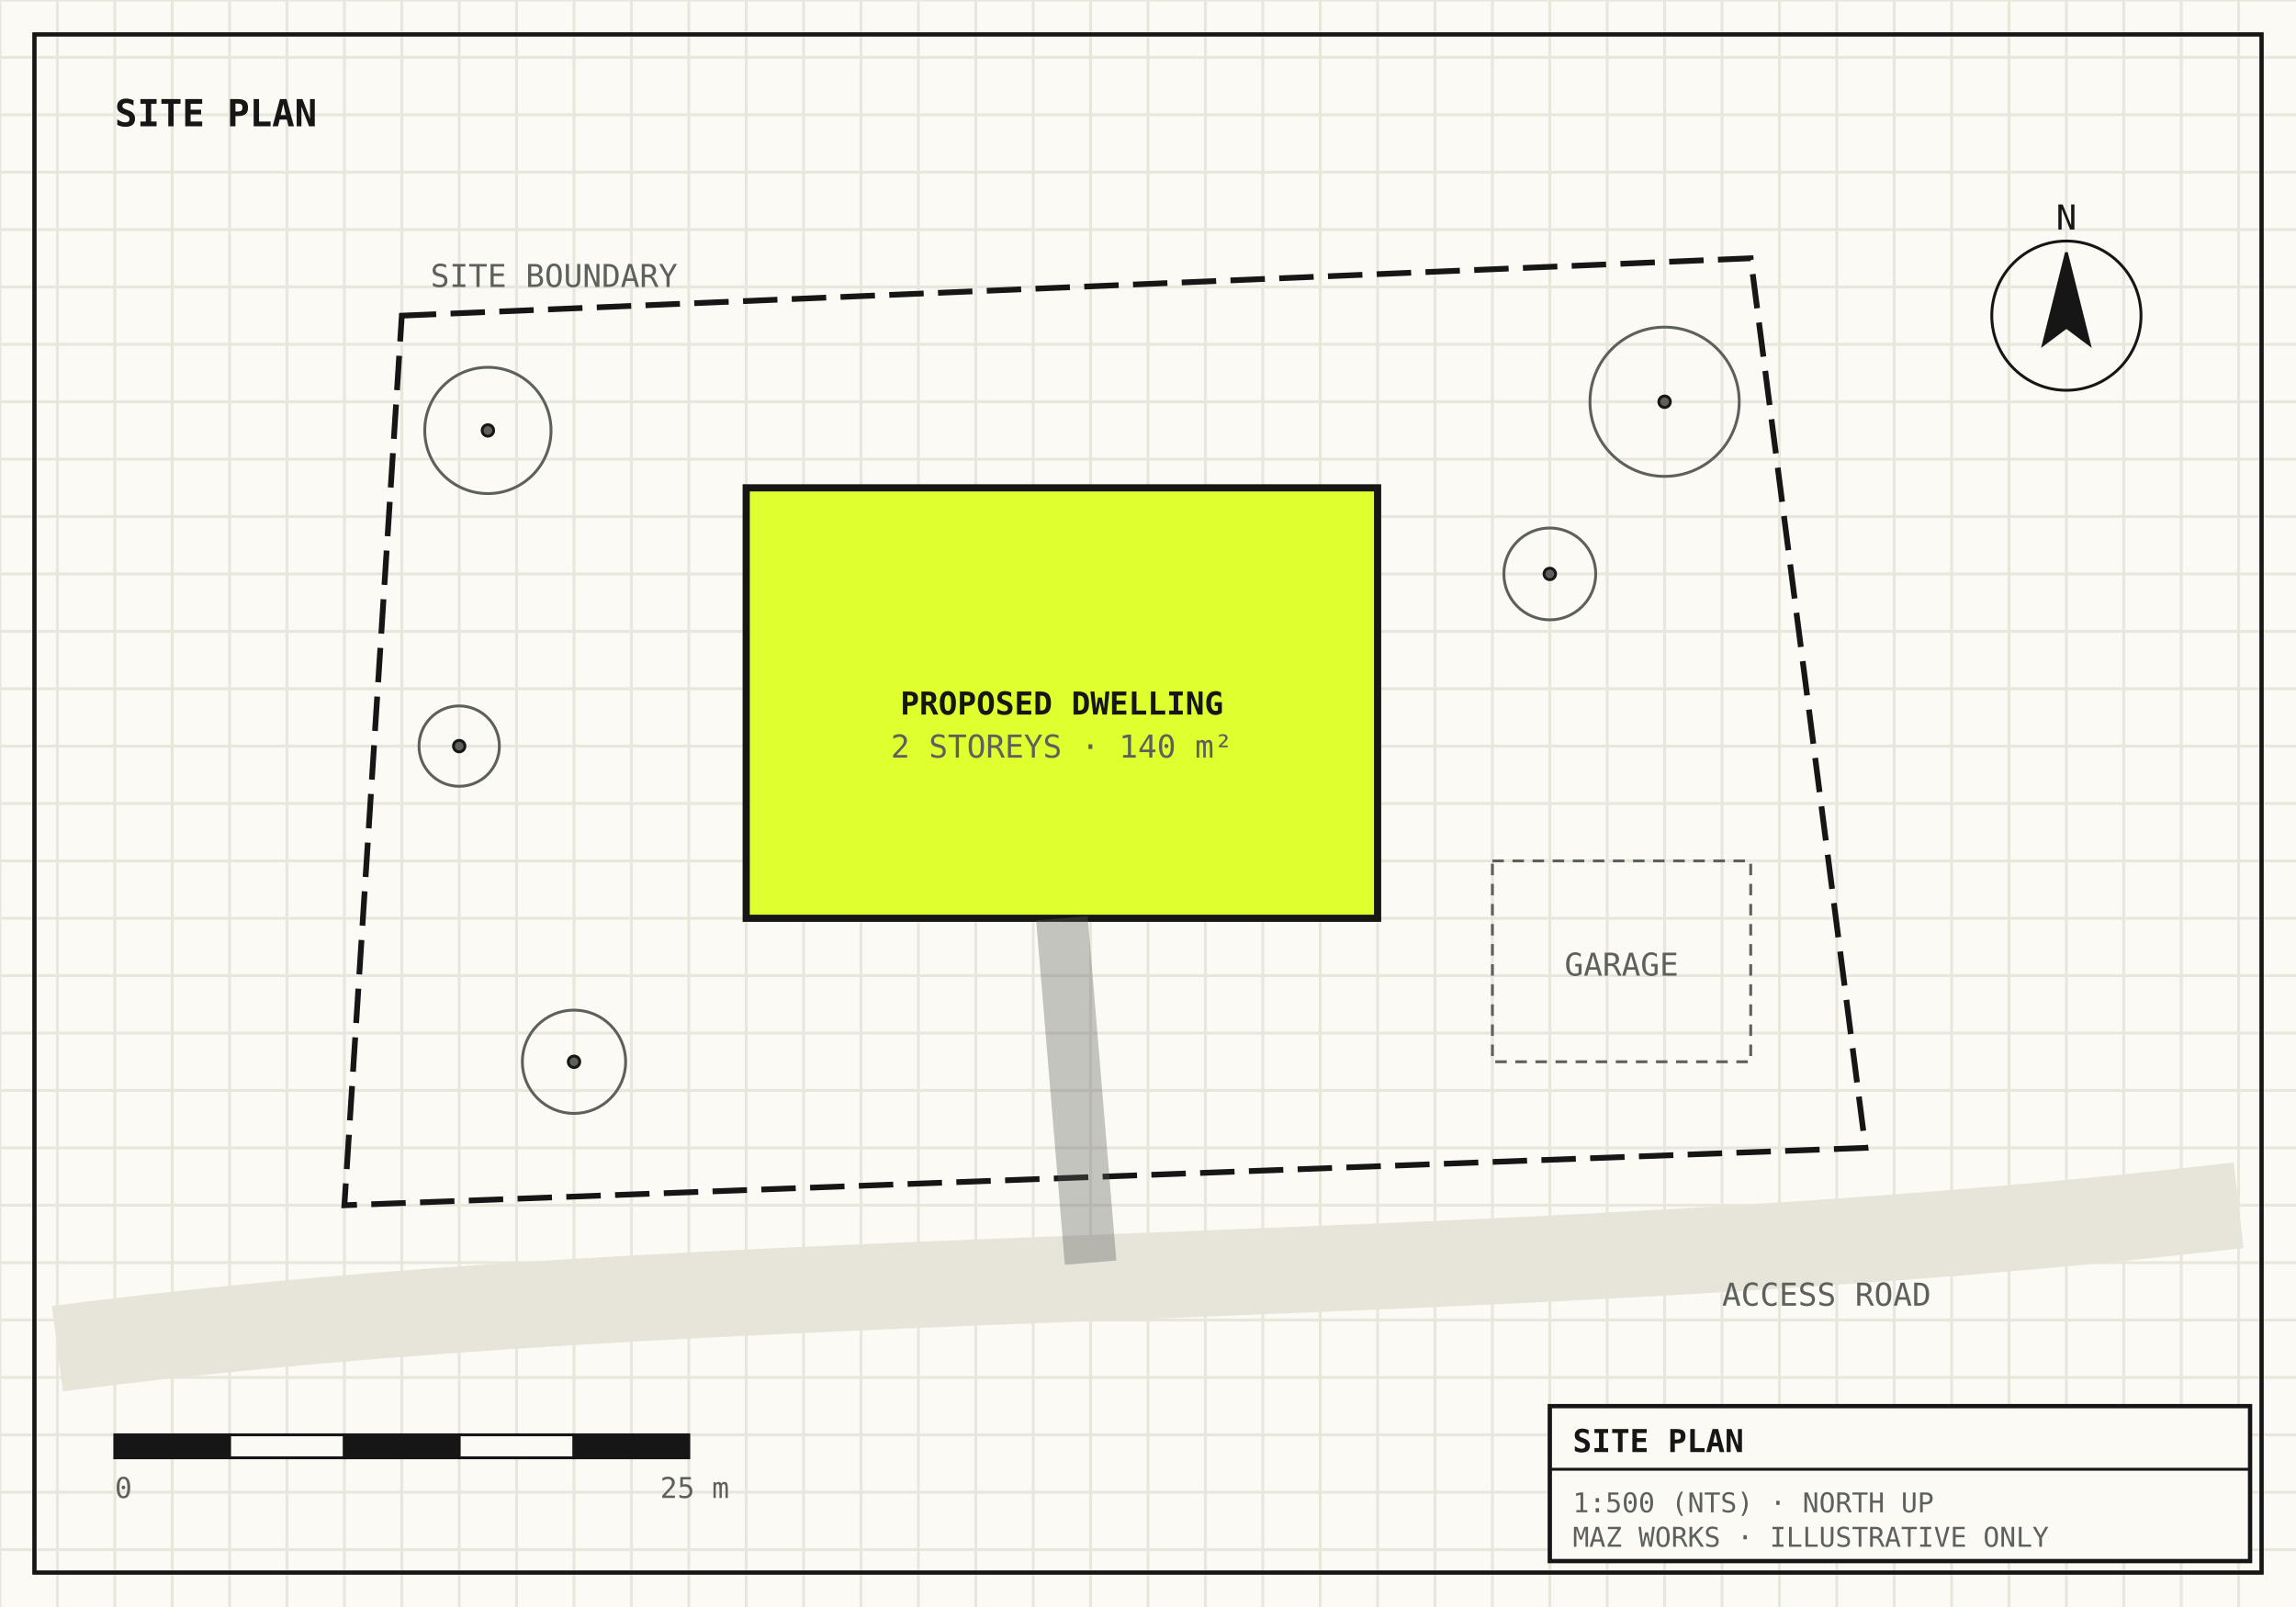
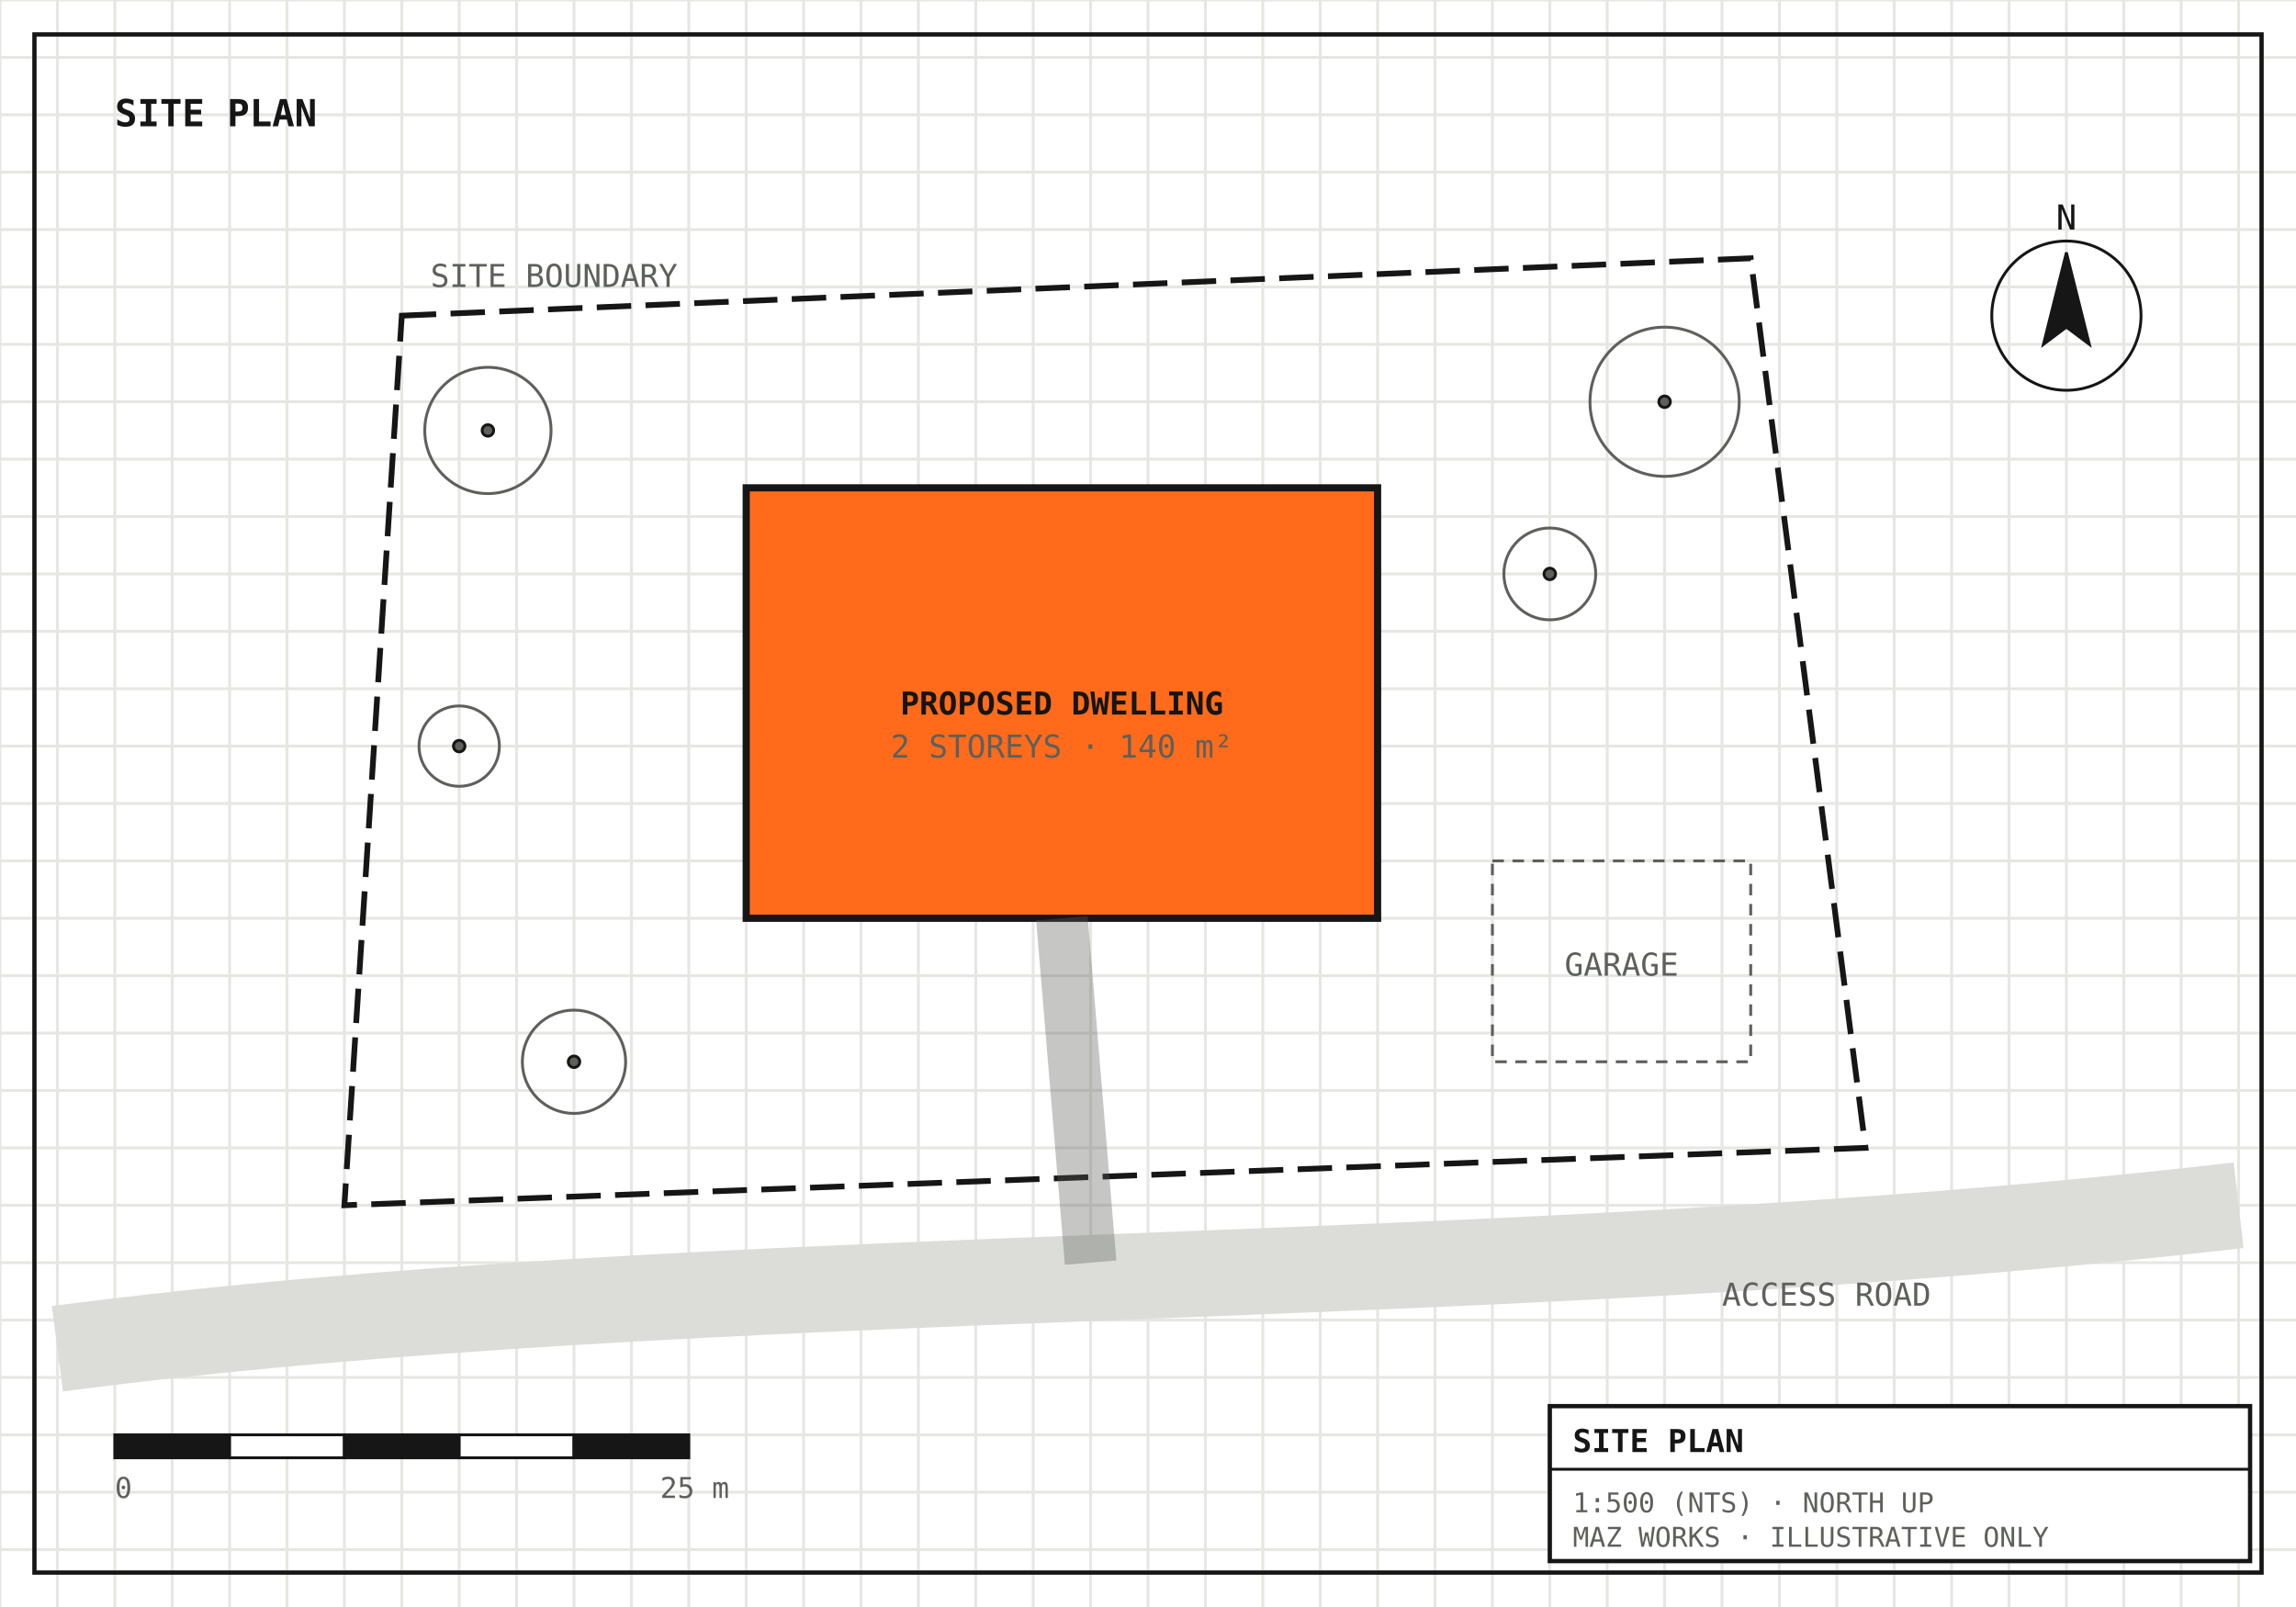
<svg xmlns="http://www.w3.org/2000/svg" viewBox="0 0 800 560" role="img" aria-label="Illustrative site plan showing the site boundary, a proposed two-storey dwelling, garage, trees, access road, north arrow and scale bar">
-   <rect width="800" height="560" fill="#fbfaf5" />
-   <g stroke="#e9e6dc" stroke-width="1">
+   <rect width="800" height="560" fill="#ffffff" />
+   <g stroke="#e6e7e3" stroke-width="1">
    <line x1="0" y1="0" x2="0" y2="560" />
    <line x1="20" y1="0" x2="20" y2="560" />
    <line x1="40" y1="0" x2="40" y2="560" />
    <line x1="60" y1="0" x2="60" y2="560" />
    <line x1="80" y1="0" x2="80" y2="560" />
    <line x1="100" y1="0" x2="100" y2="560" />
    <line x1="120" y1="0" x2="120" y2="560" />
    <line x1="140" y1="0" x2="140" y2="560" />
    <line x1="160" y1="0" x2="160" y2="560" />
    <line x1="180" y1="0" x2="180" y2="560" />
    <line x1="200" y1="0" x2="200" y2="560" />
    <line x1="220" y1="0" x2="220" y2="560" />
    <line x1="240" y1="0" x2="240" y2="560" />
    <line x1="260" y1="0" x2="260" y2="560" />
    <line x1="280" y1="0" x2="280" y2="560" />
    <line x1="300" y1="0" x2="300" y2="560" />
    <line x1="320" y1="0" x2="320" y2="560" />
    <line x1="340" y1="0" x2="340" y2="560" />
    <line x1="360" y1="0" x2="360" y2="560" />
    <line x1="380" y1="0" x2="380" y2="560" />
    <line x1="400" y1="0" x2="400" y2="560" />
    <line x1="420" y1="0" x2="420" y2="560" />
    <line x1="440" y1="0" x2="440" y2="560" />
    <line x1="460" y1="0" x2="460" y2="560" />
    <line x1="480" y1="0" x2="480" y2="560" />
    <line x1="500" y1="0" x2="500" y2="560" />
    <line x1="520" y1="0" x2="520" y2="560" />
    <line x1="540" y1="0" x2="540" y2="560" />
    <line x1="560" y1="0" x2="560" y2="560" />
    <line x1="580" y1="0" x2="580" y2="560" />
    <line x1="600" y1="0" x2="600" y2="560" />
    <line x1="620" y1="0" x2="620" y2="560" />
    <line x1="640" y1="0" x2="640" y2="560" />
    <line x1="660" y1="0" x2="660" y2="560" />
    <line x1="680" y1="0" x2="680" y2="560" />
    <line x1="700" y1="0" x2="700" y2="560" />
    <line x1="720" y1="0" x2="720" y2="560" />
    <line x1="740" y1="0" x2="740" y2="560" />
    <line x1="760" y1="0" x2="760" y2="560" />
    <line x1="780" y1="0" x2="780" y2="560" />
    <line x1="0" y1="0" x2="800" y2="0" />
    <line x1="0" y1="20" x2="800" y2="20" />
    <line x1="0" y1="40" x2="800" y2="40" />
    <line x1="0" y1="60" x2="800" y2="60" />
    <line x1="0" y1="80" x2="800" y2="80" />
    <line x1="0" y1="100" x2="800" y2="100" />
    <line x1="0" y1="120" x2="800" y2="120" />
    <line x1="0" y1="140" x2="800" y2="140" />
    <line x1="0" y1="160" x2="800" y2="160" />
    <line x1="0" y1="180" x2="800" y2="180" />
    <line x1="0" y1="200" x2="800" y2="200" />
    <line x1="0" y1="220" x2="800" y2="220" />
    <line x1="0" y1="240" x2="800" y2="240" />
    <line x1="0" y1="260" x2="800" y2="260" />
    <line x1="0" y1="280" x2="800" y2="280" />
    <line x1="0" y1="300" x2="800" y2="300" />
    <line x1="0" y1="320" x2="800" y2="320" />
    <line x1="0" y1="340" x2="800" y2="340" />
    <line x1="0" y1="360" x2="800" y2="360" />
    <line x1="0" y1="380" x2="800" y2="380" />
    <line x1="0" y1="400" x2="800" y2="400" />
    <line x1="0" y1="420" x2="800" y2="420" />
    <line x1="0" y1="440" x2="800" y2="440" />
    <line x1="0" y1="460" x2="800" y2="460" />
    <line x1="0" y1="480" x2="800" y2="480" />
    <line x1="0" y1="500" x2="800" y2="500" />
    <line x1="0" y1="520" x2="800" y2="520" />
    <line x1="0" y1="540" x2="800" y2="540" />
  </g>
  <rect x="12" y="12" width="776" height="536" fill="none" stroke="#151615" stroke-width="1.5" />
  <g fill="none" stroke="#151615">
-     <path d="M20 470 C 250 440, 520 450, 780 420" stroke-width="30" stroke="#e7e4da" />
+     <path d="M20 470 C 250 440, 520 450, 780 420" stroke-width="30" stroke="#dcddd8" />
    <polygon points="140,110 610,90 650,400 120,420" stroke-width="2" stroke-dasharray="12 5" />
-     <rect x="260" y="170" width="220" height="150" fill="#dfff2f" stroke-width="2.5" />
+     <rect x="260" y="170" width="220" height="150" fill="#ff6b1a" stroke-width="2.5" />
    <rect x="520" y="300" width="90" height="70" stroke="#5d605b" stroke-dasharray="4 3" />
    <path d="M370 320 L 380 440" stroke="#5d605b" stroke-width="18" stroke-opacity=".35" />
    <circle cx="170" cy="150" r="22" stroke="#5d605b" />
    <circle cx="170" cy="150" r="2" fill="#5d605b" />
    <circle cx="200" cy="370" r="18" stroke="#5d605b" />
    <circle cx="200" cy="370" r="2" fill="#5d605b" />
    <circle cx="580" cy="140" r="26" stroke="#5d605b" />
    <circle cx="580" cy="140" r="2" fill="#5d605b" />
    <circle cx="540" cy="200" r="16" stroke="#5d605b" />
    <circle cx="540" cy="200" r="2" fill="#5d605b" />
    <circle cx="160" cy="260" r="14" stroke="#5d605b" />
    <circle cx="160" cy="260" r="2" fill="#5d605b" />
    <g transform="translate(720,110)">
      <circle r="26" />
      <polygon points="0,-22 8,10 0,4 -8,10" fill="#151615" />
      <text y="-30" text-anchor="middle" font-family="Consolas,Menlo,monospace" font-size="12" fill="#151615" stroke="none">N</text>
    </g>
    <g transform="translate(40,500)">
      <rect x="0" y="0" width="40" height="8" fill="#151615" />
-       <rect x="40" y="0" width="40" height="8" fill="#fbfaf5" />
+       <rect x="40" y="0" width="40" height="8" fill="#ffffff" />
      <rect x="80" y="0" width="40" height="8" fill="#151615" />
-       <rect x="120" y="0" width="40" height="8" fill="#fbfaf5" />
+       <rect x="120" y="0" width="40" height="8" fill="#ffffff" />
      <rect x="160" y="0" width="40" height="8" fill="#151615" />
      <text x="0" y="22" font-family="Consolas,Menlo,monospace" font-size="10" fill="#5d605b" stroke="none">0</text>
      <text x="190" y="22" font-family="Consolas,Menlo,monospace" font-size="10" fill="#5d605b" stroke="none">25 m</text>
    </g>
  </g>
  <g font-family="Consolas,Menlo,monospace" font-size="11" fill="#151615">
    <text x="370" y="249" text-anchor="middle" font-weight="700">PROPOSED DWELLING</text>
    <text x="370" y="264" text-anchor="middle" fill="#5d605b">2 STOREYS · 140 m²</text>
    <text x="565" y="340" text-anchor="middle" fill="#5d605b">GARAGE</text>
    <text x="150" y="100" fill="#5d605b">SITE BOUNDARY</text>
    <text x="600" y="455" fill="#5d605b">ACCESS ROAD</text>
  </g>
  <text x="40" y="44" font-family="Consolas,Menlo,monospace" font-size="13" font-weight="700" fill="#151615">SITE PLAN</text>
  <g font-family="Consolas,Menlo,monospace" fill="#151615">
-     <rect x="540" y="490" width="244" height="54" fill="#fbfaf5" stroke="#151615" stroke-width="1.5" />
+     <rect x="540" y="490" width="244" height="54" fill="#ffffff" stroke="#151615" stroke-width="1.5" />
    <line x1="540" y1="512" x2="784" y2="512" stroke="#151615" />
    <text x="548" y="506" font-size="11" font-weight="700">SITE PLAN</text>
    <text x="548" y="527" font-size="9.5" fill="#5d605b">1:500 (NTS) · NORTH UP</text>
    <text x="548" y="539" font-size="9.5" fill="#5d605b">MAZ WORKS · ILLUSTRATIVE ONLY</text>
  </g>
</svg>
